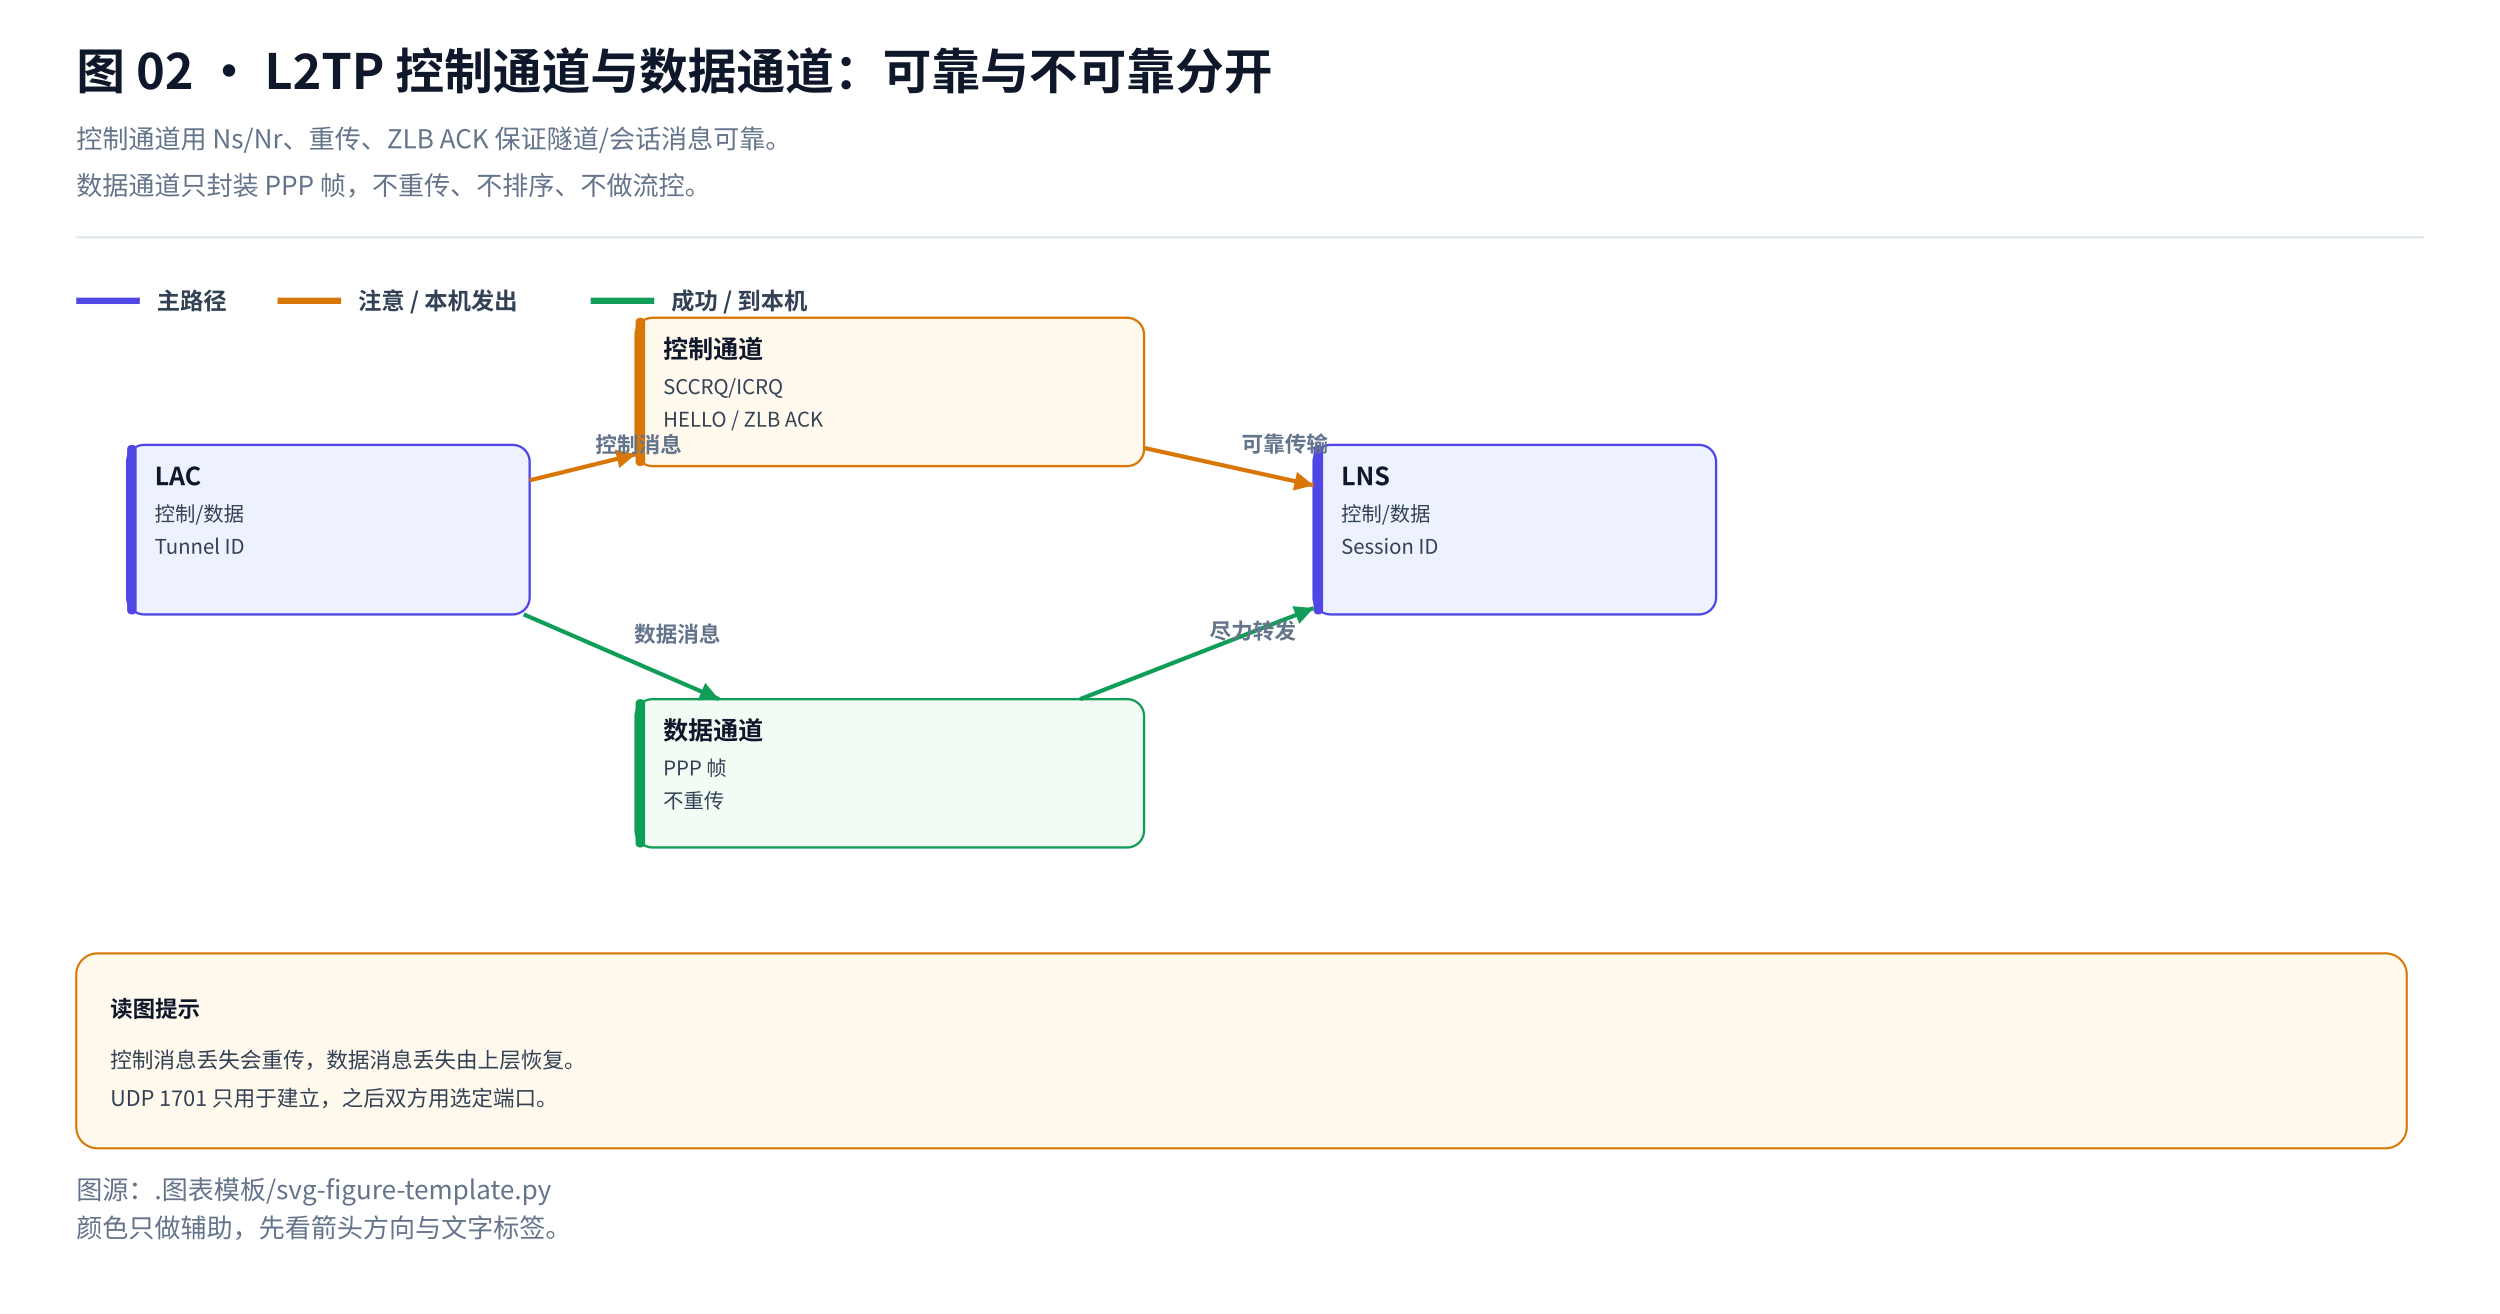
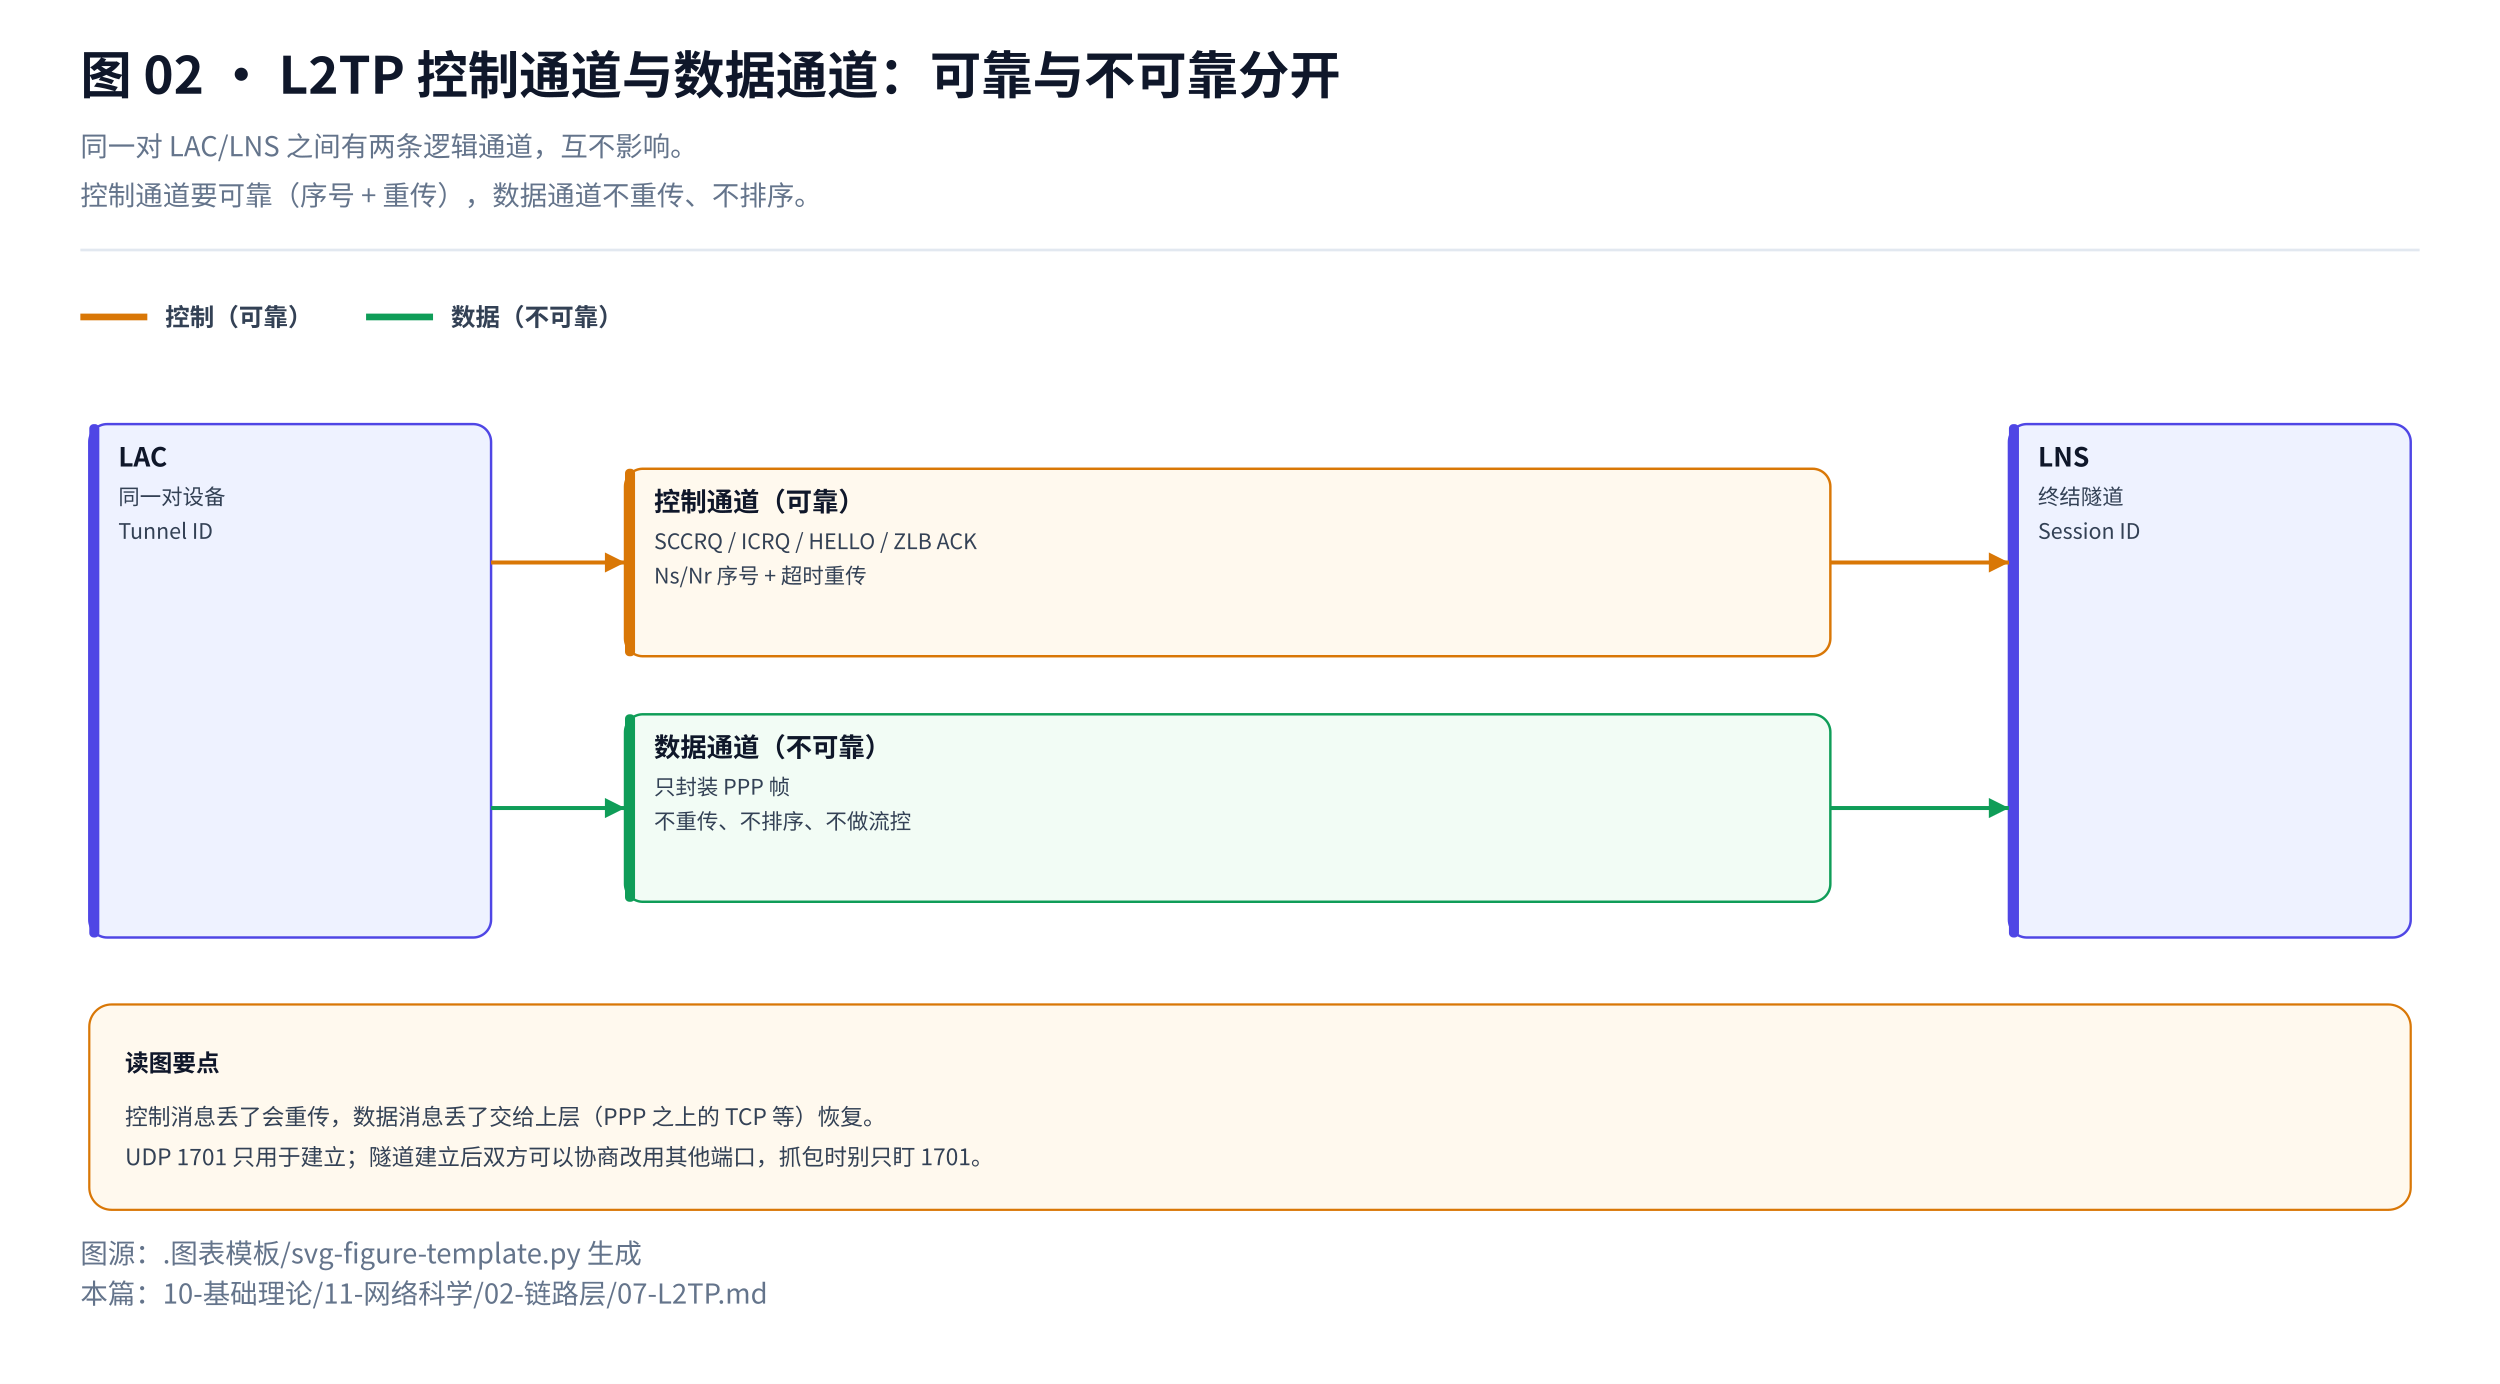
- <svg xmlns="http://www.w3.org/2000/svg" width="1180" height="620" viewBox="0 0 1180 620" font-family="'Noto Sans CJK SC','Source Han Sans SC','WenQuanYi Micro Hei',sans-serif">
-   <rect width="1180" height="620" fill="#ffffff" />
-   <line x1="36" y1="112" x2="1144" y2="112" stroke="#e2e8f0" stroke-width="1.2" />
+ <svg xmlns="http://www.w3.org/2000/svg" width="1120" height="620" viewBox="0 0 1120 620" font-family="'Noto Sans CJK SC','Source Han Sans SC','WenQuanYi Micro Hei',sans-serif">
+   <rect width="1120" height="620" fill="#ffffff" />
+   <line x1="36" y1="112" x2="1084" y2="112" stroke="#e2e8f0" stroke-width="1.2" />
  <text x="36" y="42" font-size="23" fill="#0f172a" xml:space="preserve" font-weight="700">图 02 · L2TP 控制通道与数据通道：可靠与不可靠分开</text>
-   <text x="36" y="70" font-size="12.3" fill="#64748b" xml:space="preserve">控制通道用 Ns/Nr、重传、ZLB ACK 保证隧道/会话消息可靠。</text>
-   <text x="36" y="92" font-size="12.3" fill="#64748b" xml:space="preserve">数据通道只封装 PPP 帧，不重传、不排序、不做流控。</text>
-   <line x1="36" y1="142" x2="66" y2="142" stroke="#4f46e5" stroke-width="3" />
-   <text x="74" y="146" font-size="11" fill="#334155" xml:space="preserve" font-weight="600">主路径</text>
-   <line x1="131" y1="142" x2="161" y2="142" stroke="#d97706" stroke-width="3" />
-   <text x="169" y="146" font-size="11" fill="#334155" xml:space="preserve" font-weight="600">注意 / 本机发出</text>
-   <line x1="278.8" y1="142" x2="308.8" y2="142" stroke="#0f9d58" stroke-width="3" />
-   <text x="316.8" y="146" font-size="11" fill="#334155" xml:space="preserve" font-weight="600">成功 / 到本机</text>
-   <rect x="60" y="210" width="190" height="80" fill="#eef2ff" rx="8" stroke="#4f46e5" stroke-width="1.1" />
-   <rect x="60" y="210" width="4.5" height="80" fill="#4f46e5" rx="2" />
-   <text x="73" y="229" font-size="11.8" fill="#0f172a" xml:space="preserve" font-weight="700">LAC</text>
-   <text x="73" y="246" font-size="9.6" fill="#334155" xml:space="preserve">控制/数据</text>
-   <text x="73" y="261.4" font-size="9.6" fill="#334155" xml:space="preserve">Tunnel ID</text>
-   <rect x="620" y="210" width="190" height="80" fill="#eef2ff" rx="8" stroke="#4f46e5" stroke-width="1.1" />
-   <rect x="620" y="210" width="4.5" height="80" fill="#4f46e5" rx="2" />
-   <text x="633" y="229" font-size="11.8" fill="#0f172a" xml:space="preserve" font-weight="700">LNS</text>
-   <text x="633" y="246" font-size="9.6" fill="#334155" xml:space="preserve">控制/数据</text>
-   <text x="633" y="261.4" font-size="9.6" fill="#334155" xml:space="preserve">Session ID</text>
-   <rect x="300" y="150" width="240" height="70" fill="#fff9ee" rx="8" stroke="#d97706" stroke-width="1.1" />
-   <rect x="300" y="150" width="4.5" height="70" fill="#d97706" rx="2" />
-   <text x="313" y="169" font-size="11.8" fill="#0f172a" xml:space="preserve" font-weight="700">控制通道</text>
-   <text x="313" y="186" font-size="9.6" fill="#334155" xml:space="preserve">SCCRQ/ICRQ</text>
-   <text x="313" y="201.4" font-size="9.6" fill="#334155" xml:space="preserve">HELLO / ZLB ACK</text>
-   <rect x="300" y="330" width="240" height="70" fill="#f2fcf5" rx="8" stroke="#0f9d58" stroke-width="1.1" />
-   <rect x="300" y="330" width="4.5" height="70" fill="#0f9d58" rx="2" />
-   <text x="313" y="349" font-size="11.8" fill="#0f172a" xml:space="preserve" font-weight="700">数据通道</text>
-   <text x="313" y="366" font-size="9.6" fill="#334155" xml:space="preserve">PPP 帧</text>
-   <text x="313" y="381.4" font-size="9.6" fill="#334155" xml:space="preserve">不重传</text>
-   <line x1="250" y1="226.7" x2="300" y2="214.43" stroke="#d97706" stroke-width="2" />
-   <polygon points="300,214.43 290.19,212.21 292.33,220.95" fill="#d97706" />
-   <text x="281" y="213.57" font-size="10.2" fill="#64748b" xml:space="preserve" font-weight="600">控制消息</text>
-   <line x1="540" y1="211.44" x2="620" y2="229.07" stroke="#d97706" stroke-width="2" />
-   <polygon points="620,229.07 612.18,222.74 610.24,231.53" fill="#d97706" />
-   <text x="586" y="213.25" font-size="10.2" fill="#64748b" xml:space="preserve" font-weight="600">可靠传输</text>
-   <line x1="247.17" y1="290" x2="339.35" y2="330" stroke="#0f9d58" stroke-width="2" />
-   <polygon points="339.35,330 332.88,322.29 329.3,330.55" fill="#0f9d58" />
-   <text x="299.26" y="303" font-size="10.2" fill="#64748b" xml:space="preserve" font-weight="600">数据消息</text>
-   <line x1="509.78" y1="330" x2="620" y2="287.03" stroke="#0f9d58" stroke-width="2" />
-   <polygon points="620,287.03 609.98,286.11 613.25,294.5" fill="#0f9d58" />
-   <text x="570.89" y="301.52" font-size="10.2" fill="#64748b" xml:space="preserve" font-weight="600">尽力转发</text>
-   <rect x="36" y="450" width="1100" height="92" fill="#fff9ee" rx="10" stroke="#d97706" stroke-width="1" />
-   <text x="52" y="480" font-size="10.6" fill="#0f172a" xml:space="preserve" font-weight="700">读图提示</text>
-   <text x="52" y="504" font-size="10.2" fill="#334155" xml:space="preserve">控制消息丢失会重传，数据消息丢失由上层恢复。</text>
-   <text x="52" y="522" font-size="10.2" fill="#334155" xml:space="preserve">UDP 1701 只用于建立，之后双方用选定端口。</text>
-   <text x="36" y="566" font-size="12.3" fill="#64748b" xml:space="preserve">图源：.图表模板/svg-figure-template.py</text>
-   <text x="36" y="584" font-size="12.3" fill="#64748b" xml:space="preserve">颜色只做辅助，先看箭头方向与文字标签。</text>
+   <text x="36" y="70" font-size="12.3" fill="#64748b" xml:space="preserve">同一对 LAC/LNS 之间有两条逻辑通道，互不影响。</text>
+   <text x="36" y="92" font-size="12.3" fill="#64748b" xml:space="preserve">控制通道要可靠（序号 + 重传），数据通道不重传、不排序。</text>
+   <line x1="36" y1="142" x2="66" y2="142" stroke="#d97706" stroke-width="3" />
+   <text x="74" y="146" font-size="11" fill="#334155" xml:space="preserve" font-weight="600">控制（可靠）</text>
+   <line x1="164" y1="142" x2="194" y2="142" stroke="#0f9d58" stroke-width="3" />
+   <text x="202" y="146" font-size="11" fill="#334155" xml:space="preserve" font-weight="600">数据（不可靠）</text>
+   <rect x="40" y="190" width="180" height="230" fill="#eef2ff" rx="8" stroke="#4f46e5" stroke-width="1.1" />
+   <rect x="40" y="190" width="4.5" height="230" fill="#4f46e5" rx="2" />
+   <text x="53" y="209" font-size="11.8" fill="#0f172a" xml:space="preserve" font-weight="700">LAC</text>
+   <text x="53" y="226" font-size="9.6" fill="#334155" xml:space="preserve">同一对设备</text>
+   <text x="53" y="241.4" font-size="9.6" fill="#334155" xml:space="preserve">Tunnel ID</text>
+   <rect x="900" y="190" width="180" height="230" fill="#eef2ff" rx="8" stroke="#4f46e5" stroke-width="1.1" />
+   <rect x="900" y="190" width="4.5" height="230" fill="#4f46e5" rx="2" />
+   <text x="913" y="209" font-size="11.8" fill="#0f172a" xml:space="preserve" font-weight="700">LNS</text>
+   <text x="913" y="226" font-size="9.6" fill="#334155" xml:space="preserve">终结隧道</text>
+   <text x="913" y="241.4" font-size="9.6" fill="#334155" xml:space="preserve">Session ID</text>
+   <rect x="280" y="210" width="540" height="84" fill="#fff9ee" rx="8" stroke="#d97706" stroke-width="1.1" />
+   <rect x="280" y="210" width="4.5" height="84" fill="#d97706" rx="2" />
+   <text x="293" y="229" font-size="11.8" fill="#0f172a" xml:space="preserve" font-weight="700">控制通道（可靠）</text>
+   <text x="293" y="246" font-size="9.6" fill="#334155" xml:space="preserve">SCCRQ / ICRQ / HELLO / ZLB ACK</text>
+   <text x="293" y="261.4" font-size="9.6" fill="#334155" xml:space="preserve">Ns/Nr 序号 + 超时重传</text>
+   <rect x="280" y="320" width="540" height="84" fill="#f2fcf5" rx="8" stroke="#0f9d58" stroke-width="1.1" />
+   <rect x="280" y="320" width="4.5" height="84" fill="#0f9d58" rx="2" />
+   <text x="293" y="339" font-size="11.8" fill="#0f172a" xml:space="preserve" font-weight="700">数据通道（不可靠）</text>
+   <text x="293" y="356" font-size="9.6" fill="#334155" xml:space="preserve">只封装 PPP 帧</text>
+   <text x="293" y="371.4" font-size="9.6" fill="#334155" xml:space="preserve">不重传、不排序、不做流控</text>
+   <line x1="220" y1="252" x2="280" y2="252" stroke="#d97706" stroke-width="1.8" />
+   <polygon points="280,252 271,247.5 271,256.5" fill="#d97706" />
+   <line x1="820" y1="252" x2="900" y2="252" stroke="#d97706" stroke-width="1.8" />
+   <polygon points="900,252 891,247.5 891,256.5" fill="#d97706" />
+   <line x1="220" y1="362" x2="280" y2="362" stroke="#0f9d58" stroke-width="1.8" />
+   <polygon points="280,362 271,357.5 271,366.5" fill="#0f9d58" />
+   <line x1="820" y1="362" x2="900" y2="362" stroke="#0f9d58" stroke-width="1.8" />
+   <polygon points="900,362 891,357.5 891,366.5" fill="#0f9d58" />
+   <rect x="40" y="450" width="1040" height="92" fill="#fff9ee" rx="10" stroke="#d97706" stroke-width="1" />
+   <text x="56" y="480" font-size="10.6" fill="#0f172a" xml:space="preserve" font-weight="700">读图要点</text>
+   <text x="56" y="504" font-size="10.2" fill="#334155" xml:space="preserve">控制消息丢了会重传，数据消息丢了交给上层（PPP 之上的 TCP 等）恢复。</text>
+   <text x="56" y="522" font-size="10.2" fill="#334155" xml:space="preserve">UDP 1701 只用于建立；隧道建立后双方可以协商改用其他端口，抓包时别只盯 1701。</text>
+   <text x="36" y="566" font-size="12.3" fill="#64748b" xml:space="preserve">图源：.图表模板/svg-figure-template.py 生成</text>
+   <text x="36" y="584" font-size="12.3" fill="#64748b" xml:space="preserve">本篇：10-基础理论/11-网络科学/02-链路层/07-L2TP.md</text>
</svg>
